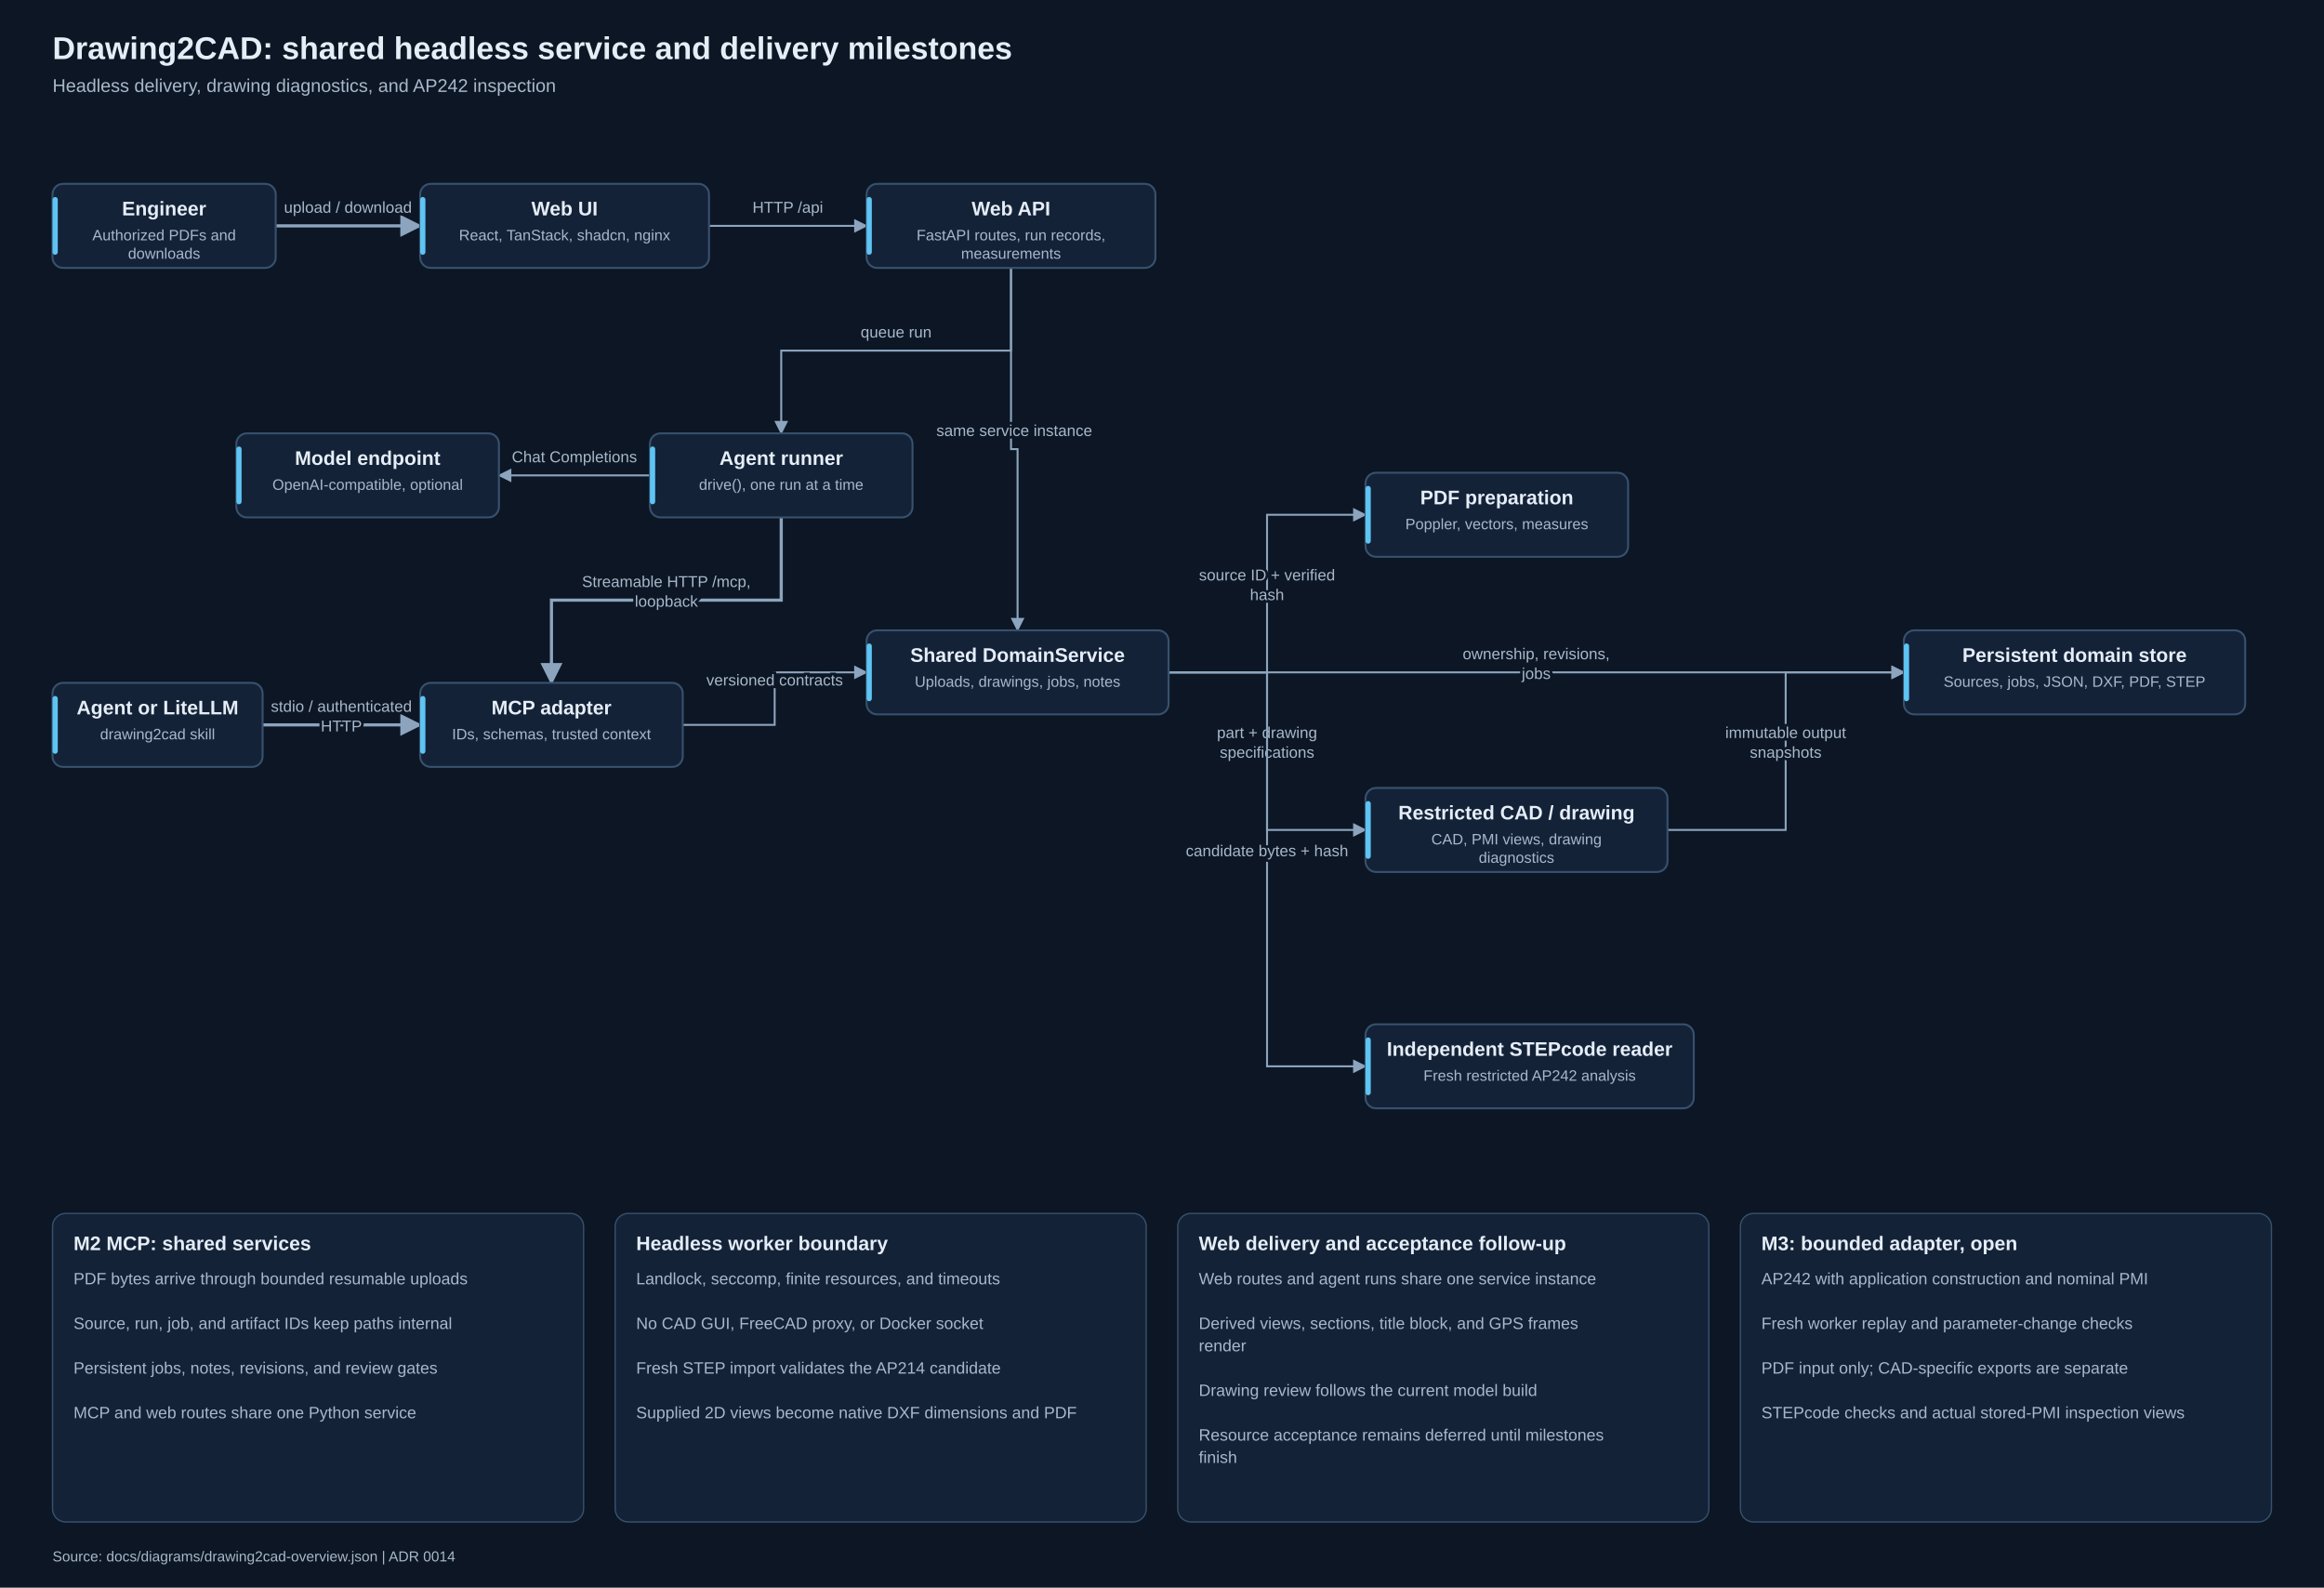
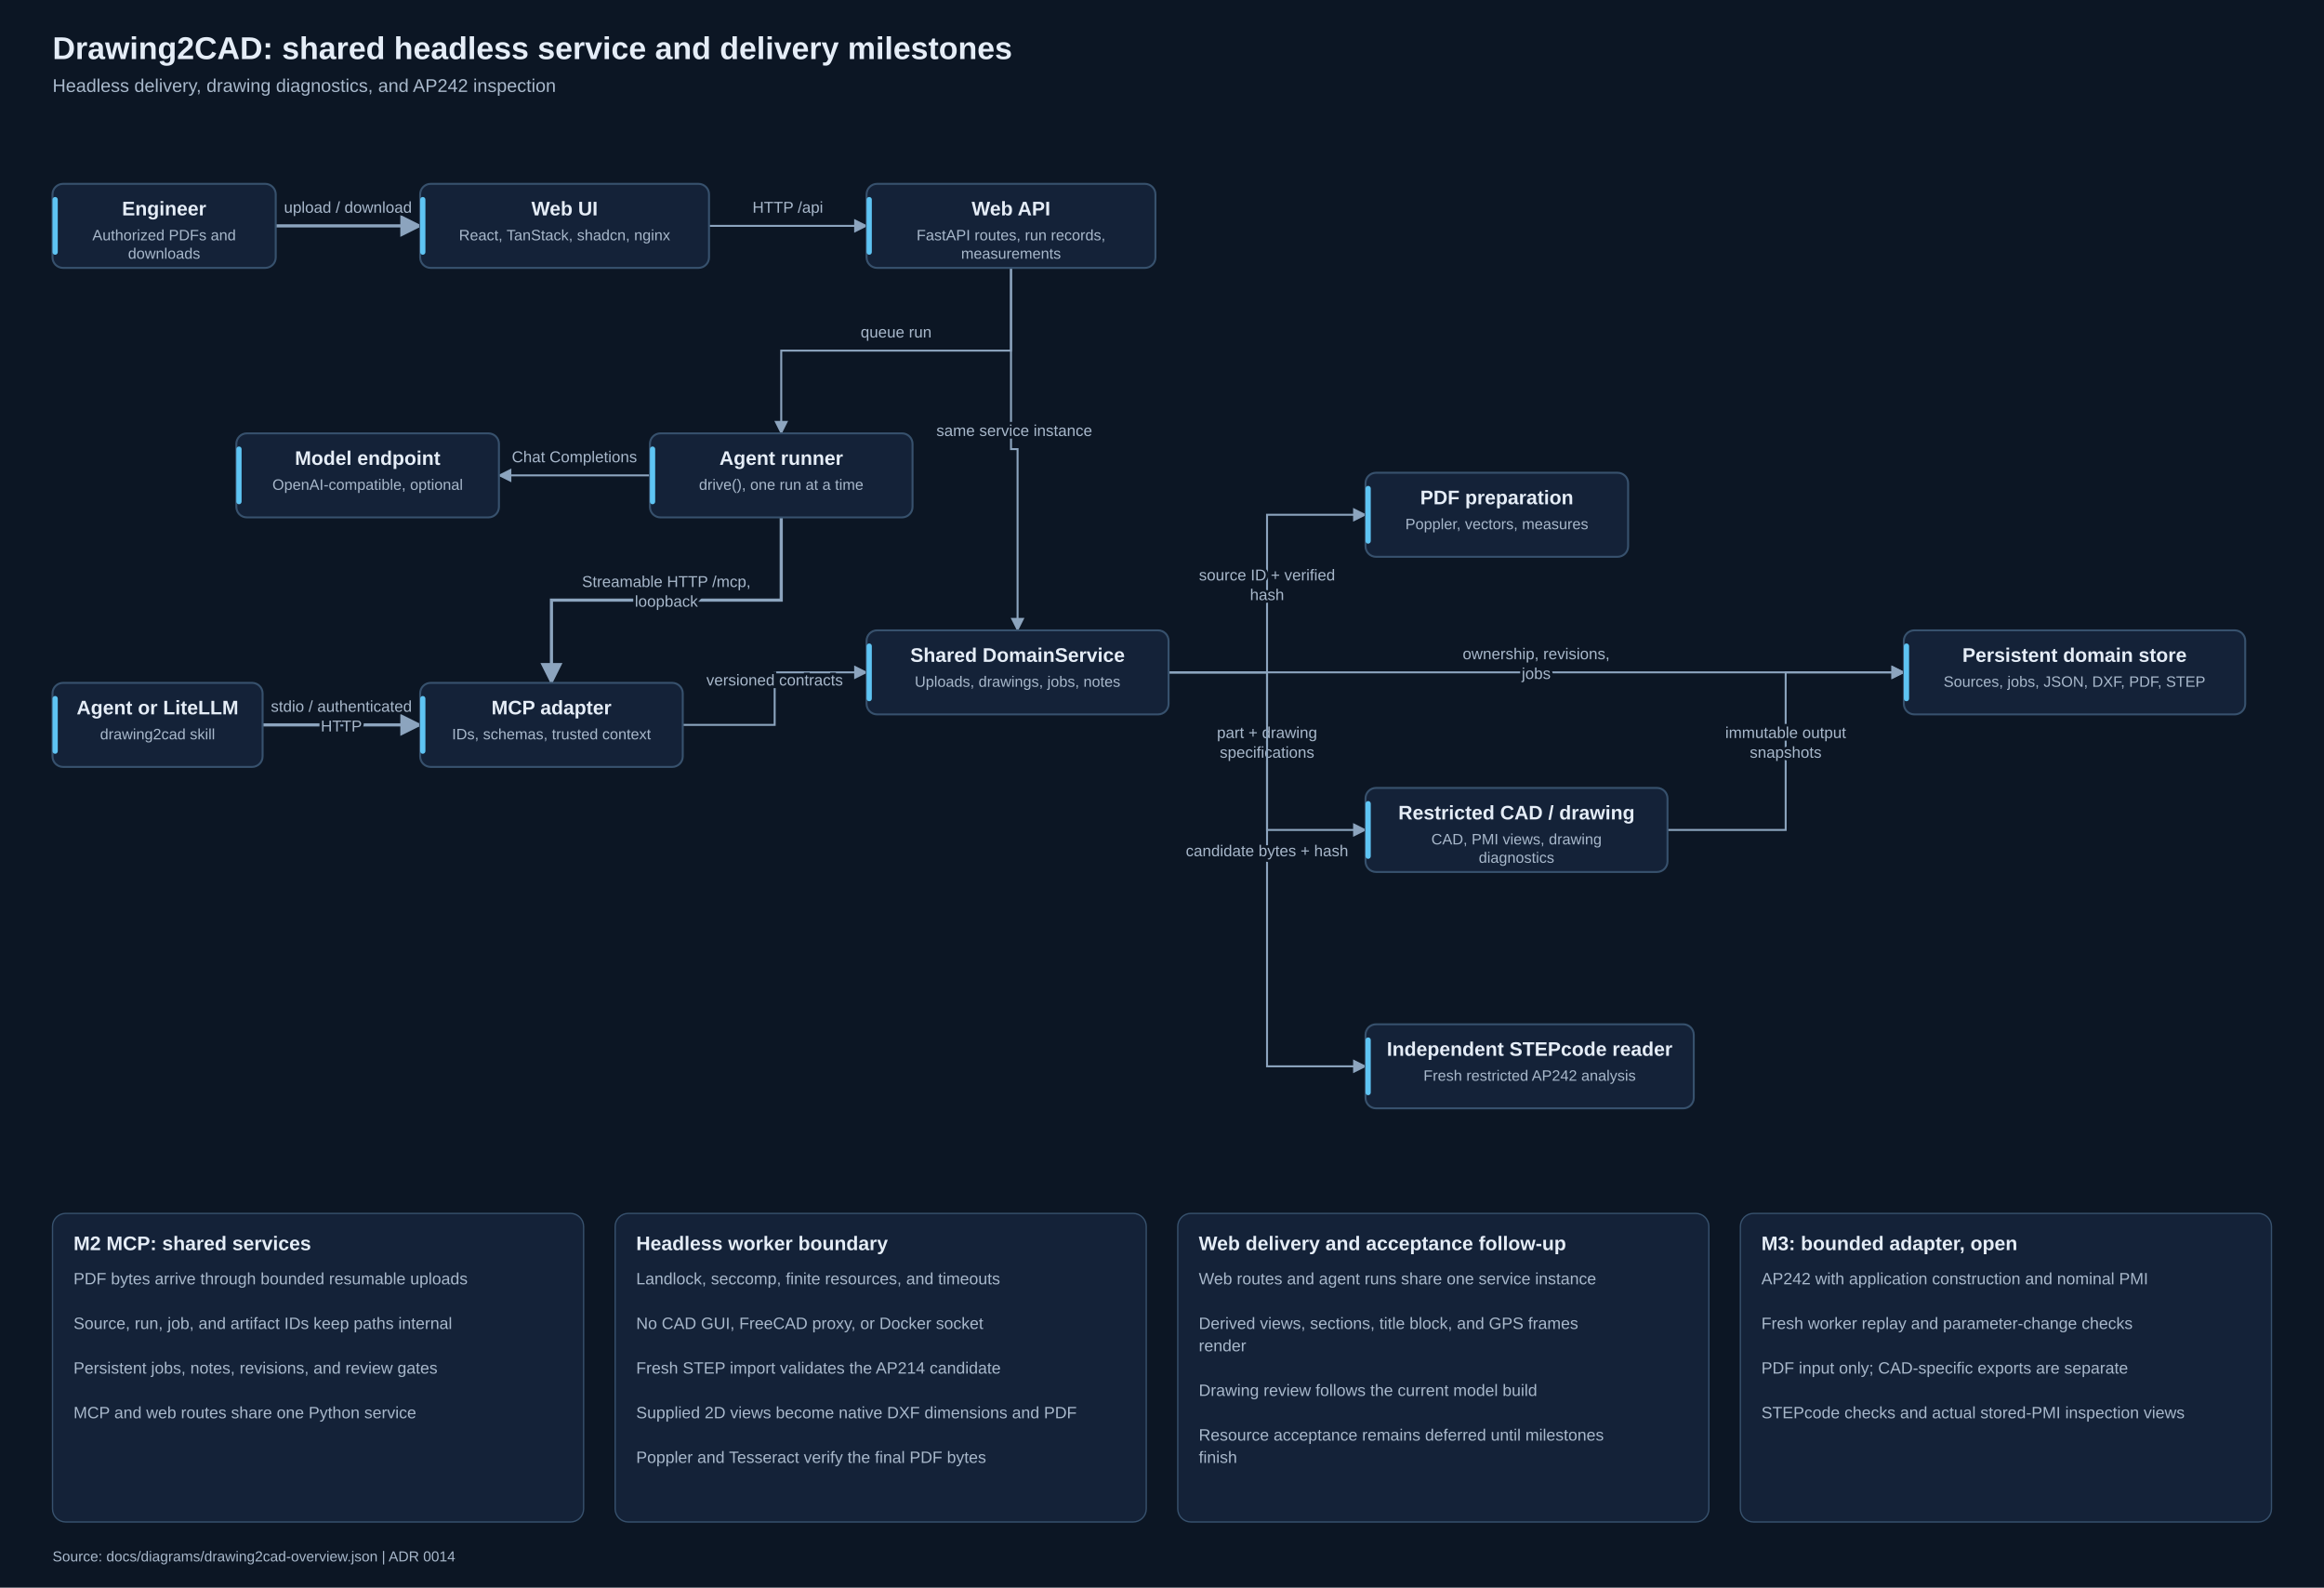
<svg xmlns="http://www.w3.org/2000/svg" viewBox="0 0 1770 1209" role="img" aria-labelledby="title desc">
  <rect width="1770" height="1209" fill="#0c1624" />
  <g font-family="Arial, Helvetica, sans-serif">
    <defs>
      <marker id="arrow" viewBox="0 0 10 10" refX="9" refY="5" markerWidth="7" markerHeight="7" orient="auto-start-reverse">
        <path d="M 0 0 L 10 5 L 0 10 z" fill="#8ca4be" />
      </marker>
    </defs>
    <text x="40" y="45" font-size="24" fill="#e5edf7" font-weight="700" text-anchor="start">Drawing2CAD: shared headless service and delivery milestones</text>
    <text x="40" y="70" font-size="14" fill="#a8b8cb" font-weight="400" text-anchor="start">Headless delivery, drawing diagnostics, and AP242 inspection</text>
    <path d="M210,172 H265 V172 H320" fill="none" stroke="#8ca4be" stroke-width="2.4" marker-end="url(#arrow)" />
    <text x="265" y="162" text-anchor="middle" font-size="12" fill="#a8b8cb" stroke="#0c1624" stroke-width="4" paint-order="stroke">upload / download</text>
    <path d="M540,172 H600 V172 H660" fill="none" stroke="#8ca4be" stroke-width="1.5" marker-end="url(#arrow)" />
    <text x="600" y="162" text-anchor="middle" font-size="12" fill="#a8b8cb" stroke="#0c1624" stroke-width="4" paint-order="stroke">HTTP /api</text>
    <path d="M770,204 V342 H775 V480" fill="none" stroke="#8ca4be" stroke-width="1.5" marker-end="url(#arrow)" />
    <text x="772.5" y="332" text-anchor="middle" font-size="12" fill="#a8b8cb" stroke="#0c1624" stroke-width="4" paint-order="stroke">same service instance</text>
    <path d="M770,204 V267 H595 V330" fill="none" stroke="#8ca4be" stroke-width="1.5" marker-end="url(#arrow)" />
    <text x="682.5" y="257" text-anchor="middle" font-size="12" fill="#a8b8cb" stroke="#0c1624" stroke-width="4" paint-order="stroke">queue run</text>
    <path d="M495,362 H437.5 V362 H380" fill="none" stroke="#8ca4be" stroke-width="1.5" marker-end="url(#arrow)" />
    <text x="437.5" y="352" text-anchor="middle" font-size="12" fill="#a8b8cb" stroke="#0c1624" stroke-width="4" paint-order="stroke">Chat Completions</text>
    <path d="M595,394 V457 H420 V520" fill="none" stroke="#8ca4be" stroke-width="2.4" marker-end="url(#arrow)" />
    <text x="507.5" y="447" text-anchor="middle" font-size="12" fill="#a8b8cb" stroke="#0c1624" stroke-width="4" paint-order="stroke">Streamable HTTP /mcp,</text>
    <text x="507.5" y="462" text-anchor="middle" font-size="12" fill="#a8b8cb" stroke="#0c1624" stroke-width="4" paint-order="stroke">loopback</text>
    <path d="M200,552 H260 V552 H320" fill="none" stroke="#8ca4be" stroke-width="2.4" marker-end="url(#arrow)" />
    <text x="260" y="542" text-anchor="middle" font-size="12" fill="#a8b8cb" stroke="#0c1624" stroke-width="4" paint-order="stroke">stdio / authenticated</text>
    <text x="260" y="557" text-anchor="middle" font-size="12" fill="#a8b8cb" stroke="#0c1624" stroke-width="4" paint-order="stroke">HTTP</text>
    <path d="M520,552 H590 V512 H660" fill="none" stroke="#8ca4be" stroke-width="1.5" marker-end="url(#arrow)" />
    <text x="590" y="522" text-anchor="middle" font-size="12" fill="#a8b8cb" stroke="#0c1624" stroke-width="4" paint-order="stroke">versioned contracts</text>
    <path d="M890,512 H965 V392 H1040" fill="none" stroke="#8ca4be" stroke-width="1.5" marker-end="url(#arrow)" />
    <text x="965" y="442" text-anchor="middle" font-size="12" fill="#a8b8cb" stroke="#0c1624" stroke-width="4" paint-order="stroke">source ID + verified</text>
    <text x="965" y="457" text-anchor="middle" font-size="12" fill="#a8b8cb" stroke="#0c1624" stroke-width="4" paint-order="stroke">hash</text>
    <path d="M890,512 H965 V632 H1040" fill="none" stroke="#8ca4be" stroke-width="1.5" marker-end="url(#arrow)" />
    <text x="965" y="562" text-anchor="middle" font-size="12" fill="#a8b8cb" stroke="#0c1624" stroke-width="4" paint-order="stroke">part + drawing</text>
    <text x="965" y="577" text-anchor="middle" font-size="12" fill="#a8b8cb" stroke="#0c1624" stroke-width="4" paint-order="stroke">specifications</text>
    <path d="M890,512 H965 V812 H1040" fill="none" stroke="#8ca4be" stroke-width="1.5" marker-end="url(#arrow)" />
    <text x="965" y="652" text-anchor="middle" font-size="12" fill="#a8b8cb" stroke="#0c1624" stroke-width="4" paint-order="stroke">candidate bytes + hash</text>
    <path d="M890,512 H1170 V512 H1450" fill="none" stroke="#8ca4be" stroke-width="1.5" marker-end="url(#arrow)" />
    <text x="1170" y="502" text-anchor="middle" font-size="12" fill="#a8b8cb" stroke="#0c1624" stroke-width="4" paint-order="stroke">ownership, revisions,</text>
    <text x="1170" y="517" text-anchor="middle" font-size="12" fill="#a8b8cb" stroke="#0c1624" stroke-width="4" paint-order="stroke">jobs</text>
    <path d="M1270,632 H1360 V512 H1450" fill="none" stroke="#8ca4be" stroke-width="1.5" marker-end="url(#arrow)" />
    <text x="1360" y="562" text-anchor="middle" font-size="12" fill="#a8b8cb" stroke="#0c1624" stroke-width="4" paint-order="stroke">immutable output</text>
    <text x="1360" y="577" text-anchor="middle" font-size="12" fill="#a8b8cb" stroke="#0c1624" stroke-width="4" paint-order="stroke">snapshots</text>
    <g id="engineer">
      <rect x="40" y="140" width="170" height="64" rx="8" fill="#142238" stroke="#37516d" stroke-width="1.5" />
      <rect x="40" y="150" width="4" height="44" rx="2" fill="#5ec4f3" />
      <text x="125" y="164" font-size="15" fill="#e5edf7" font-weight="700" text-anchor="middle">Engineer</text>
      <text x="125" y="183" font-size="11.5" fill="#a8b8cb" font-weight="400" text-anchor="middle">Authorized PDFs and</text>
      <text x="125" y="197" font-size="11.5" fill="#a8b8cb" font-weight="400" text-anchor="middle">downloads</text>
    </g>
    <g id="webui">
      <rect x="320" y="140" width="220" height="64" rx="8" fill="#142238" stroke="#37516d" stroke-width="1.5" />
      <rect x="320" y="150" width="4" height="44" rx="2" fill="#5ec4f3" />
      <text x="430" y="164" font-size="15" fill="#e5edf7" font-weight="700" text-anchor="middle">Web UI</text>
      <text x="430" y="183" font-size="11.5" fill="#a8b8cb" font-weight="400" text-anchor="middle">React, TanStack, shadcn, nginx</text>
    </g>
    <g id="demoapi">
      <rect x="660" y="140" width="220" height="64" rx="8" fill="#142238" stroke="#37516d" stroke-width="1.5" />
      <rect x="660" y="150" width="4" height="44" rx="2" fill="#5ec4f3" />
      <text x="770" y="164" font-size="15" fill="#e5edf7" font-weight="700" text-anchor="middle">Web API</text>
      <text x="770" y="183" font-size="11.5" fill="#a8b8cb" font-weight="400" text-anchor="middle">FastAPI routes, run records,</text>
      <text x="770" y="197" font-size="11.5" fill="#a8b8cb" font-weight="400" text-anchor="middle">measurements</text>
    </g>
    <g id="demotools">
      <rect x="660" y="480" width="230" height="64" rx="8" fill="#142238" stroke="#37516d" stroke-width="1.5" />
      <rect x="660" y="490" width="4" height="44" rx="2" fill="#5ec4f3" />
      <text x="775" y="504" font-size="15" fill="#e5edf7" font-weight="700" text-anchor="middle">Shared DomainService</text>
      <text x="775" y="523" font-size="11.5" fill="#a8b8cb" font-weight="400" text-anchor="middle">Uploads, drawings, jobs, notes</text>
    </g>
    <g id="model">
      <rect x="180" y="330" width="200" height="64" rx="8" fill="#142238" stroke="#37516d" stroke-width="1.5" />
      <rect x="180" y="340" width="4" height="44" rx="2" fill="#5ec4f3" />
      <text x="280" y="354" font-size="15" fill="#e5edf7" font-weight="700" text-anchor="middle">Model endpoint</text>
      <text x="280" y="373" font-size="11.5" fill="#a8b8cb" font-weight="400" text-anchor="middle">OpenAI-compatible, optional</text>
    </g>
    <g id="runner">
      <rect x="495" y="330" width="200" height="64" rx="8" fill="#142238" stroke="#37516d" stroke-width="1.5" />
      <rect x="495" y="340" width="4" height="44" rx="2" fill="#5ec4f3" />
      <text x="595" y="354" font-size="15" fill="#e5edf7" font-weight="700" text-anchor="middle">Agent runner</text>
      <text x="595" y="373" font-size="11.5" fill="#a8b8cb" font-weight="400" text-anchor="middle">drive(), one run at a time</text>
    </g>
    <g id="agent">
      <rect x="40" y="520" width="160" height="64" rx="8" fill="#142238" stroke="#37516d" stroke-width="1.5" />
      <rect x="40" y="530" width="4" height="44" rx="2" fill="#5ec4f3" />
      <text x="120" y="544" font-size="15" fill="#e5edf7" font-weight="700" text-anchor="middle">Agent or LiteLLM</text>
      <text x="120" y="563" font-size="11.5" fill="#a8b8cb" font-weight="400" text-anchor="middle">drawing2cad skill</text>
    </g>
    <g id="mcp">
      <rect x="320" y="520" width="200" height="64" rx="8" fill="#142238" stroke="#37516d" stroke-width="1.5" />
      <rect x="320" y="530" width="4" height="44" rx="2" fill="#5ec4f3" />
      <text x="420" y="544" font-size="15" fill="#e5edf7" font-weight="700" text-anchor="middle">MCP adapter</text>
      <text x="420" y="563" font-size="11.5" fill="#a8b8cb" font-weight="400" text-anchor="middle">IDs, schemas, trusted context</text>
    </g>
    <g id="pdf">
      <rect x="1040" y="360" width="200" height="64" rx="8" fill="#142238" stroke="#37516d" stroke-width="1.5" />
      <rect x="1040" y="370" width="4" height="44" rx="2" fill="#5ec4f3" />
      <text x="1140" y="384" font-size="15" fill="#e5edf7" font-weight="700" text-anchor="middle">PDF preparation</text>
      <text x="1140" y="403" font-size="11.5" fill="#a8b8cb" font-weight="400" text-anchor="middle">Poppler, vectors, measures</text>
    </g>
    <g id="worker">
      <rect x="1040" y="600" width="230" height="64" rx="8" fill="#142238" stroke="#37516d" stroke-width="1.5" />
      <rect x="1040" y="610" width="4" height="44" rx="2" fill="#5ec4f3" />
      <text x="1155" y="624" font-size="15" fill="#e5edf7" font-weight="700" text-anchor="middle">Restricted CAD / drawing</text>
      <text x="1155" y="643" font-size="11.5" fill="#a8b8cb" font-weight="400" text-anchor="middle">CAD, PMI views, drawing</text>
      <text x="1155" y="657" font-size="11.5" fill="#a8b8cb" font-weight="400" text-anchor="middle">diagnostics</text>
    </g>
    <g id="analyzer">
      <rect x="1040" y="780" width="250" height="64" rx="8" fill="#142238" stroke="#37516d" stroke-width="1.5" />
      <rect x="1040" y="790" width="4" height="44" rx="2" fill="#5ec4f3" />
      <text x="1165" y="804" font-size="15" fill="#e5edf7" font-weight="700" text-anchor="middle">Independent STEPcode reader</text>
      <text x="1165" y="823" font-size="11.5" fill="#a8b8cb" font-weight="400" text-anchor="middle">Fresh restricted AP242 analysis</text>
    </g>
    <g id="artifacts">
      <rect x="1450" y="480" width="260" height="64" rx="8" fill="#142238" stroke="#37516d" stroke-width="1.5" />
      <rect x="1450" y="490" width="4" height="44" rx="2" fill="#5ec4f3" />
      <text x="1580" y="504" font-size="15" fill="#e5edf7" font-weight="700" text-anchor="middle">Persistent domain store</text>
      <text x="1580" y="523" font-size="11.5" fill="#a8b8cb" font-weight="400" text-anchor="middle">Sources, jobs, JSON, DXF, PDF, STEP</text>
    </g>
    <rect x="40" y="924" width="404.5" height="235" rx="10" fill="#142238" stroke="#37516d" />
    <text x="56" y="952" font-size="15" fill="#e5edf7" font-weight="700" text-anchor="start">M2 MCP: shared services</text>
    <text x="56" y="978" font-size="12.5" fill="#a8b8cb" font-weight="400" text-anchor="start">PDF bytes arrive through bounded resumable uploads</text>
    <text x="56" y="995" font-size="12.5" fill="#a8b8cb" font-weight="400" text-anchor="start" />
    <text x="56" y="1012" font-size="12.5" fill="#a8b8cb" font-weight="400" text-anchor="start">Source, run, job, and artifact IDs keep paths internal</text>
    <text x="56" y="1029" font-size="12.5" fill="#a8b8cb" font-weight="400" text-anchor="start" />
    <text x="56" y="1046" font-size="12.5" fill="#a8b8cb" font-weight="400" text-anchor="start">Persistent jobs, notes, revisions, and review gates</text>
    <text x="56" y="1063" font-size="12.5" fill="#a8b8cb" font-weight="400" text-anchor="start" />
    <text x="56" y="1080" font-size="12.5" fill="#a8b8cb" font-weight="400" text-anchor="start">MCP and web routes share one Python service</text>
    <text x="56" y="1097" font-size="12.5" fill="#a8b8cb" font-weight="400" text-anchor="start" />
    <rect x="468.5" y="924" width="404.5" height="235" rx="10" fill="#142238" stroke="#37516d" />
    <text x="484.5" y="952" font-size="15" fill="#e5edf7" font-weight="700" text-anchor="start">Headless worker boundary</text>
    <text x="484.5" y="978" font-size="12.5" fill="#a8b8cb" font-weight="400" text-anchor="start">Landlock, seccomp, finite resources, and timeouts</text>
    <text x="484.5" y="995" font-size="12.5" fill="#a8b8cb" font-weight="400" text-anchor="start" />
    <text x="484.5" y="1012" font-size="12.5" fill="#a8b8cb" font-weight="400" text-anchor="start">No CAD GUI, FreeCAD proxy, or Docker socket</text>
    <text x="484.5" y="1029" font-size="12.5" fill="#a8b8cb" font-weight="400" text-anchor="start" />
    <text x="484.5" y="1046" font-size="12.5" fill="#a8b8cb" font-weight="400" text-anchor="start">Fresh STEP import validates the AP214 candidate</text>
    <text x="484.5" y="1063" font-size="12.5" fill="#a8b8cb" font-weight="400" text-anchor="start" />
    <text x="484.5" y="1080" font-size="12.5" fill="#a8b8cb" font-weight="400" text-anchor="start">Supplied 2D views become native DXF dimensions and PDF</text>
    <text x="484.5" y="1097" font-size="12.5" fill="#a8b8cb" font-weight="400" text-anchor="start" />
+     <text x="484.5" y="1114" font-size="12.5" fill="#a8b8cb" font-weight="400" text-anchor="start">Poppler and Tesseract verify the final PDF bytes</text>
+     <text x="484.5" y="1131" font-size="12.5" fill="#a8b8cb" font-weight="400" text-anchor="start" />
    <rect x="897" y="924" width="404.5" height="235" rx="10" fill="#142238" stroke="#37516d" />
    <text x="913" y="952" font-size="15" fill="#e5edf7" font-weight="700" text-anchor="start">Web delivery and acceptance follow-up</text>
    <text x="913" y="978" font-size="12.5" fill="#a8b8cb" font-weight="400" text-anchor="start">Web routes and agent runs share one service instance</text>
    <text x="913" y="995" font-size="12.5" fill="#a8b8cb" font-weight="400" text-anchor="start" />
    <text x="913" y="1012" font-size="12.5" fill="#a8b8cb" font-weight="400" text-anchor="start">Derived views, sections, title block, and GPS frames</text>
    <text x="913" y="1029" font-size="12.5" fill="#a8b8cb" font-weight="400" text-anchor="start">render</text>
    <text x="913" y="1046" font-size="12.5" fill="#a8b8cb" font-weight="400" text-anchor="start" />
    <text x="913" y="1063" font-size="12.5" fill="#a8b8cb" font-weight="400" text-anchor="start">Drawing review follows the current model build</text>
    <text x="913" y="1080" font-size="12.5" fill="#a8b8cb" font-weight="400" text-anchor="start" />
    <text x="913" y="1097" font-size="12.5" fill="#a8b8cb" font-weight="400" text-anchor="start">Resource acceptance remains deferred until milestones</text>
    <text x="913" y="1114" font-size="12.5" fill="#a8b8cb" font-weight="400" text-anchor="start">finish</text>
    <text x="913" y="1131" font-size="12.5" fill="#a8b8cb" font-weight="400" text-anchor="start" />
    <rect x="1325.5" y="924" width="404.5" height="235" rx="10" fill="#142238" stroke="#37516d" />
    <text x="1341.5" y="952" font-size="15" fill="#e5edf7" font-weight="700" text-anchor="start">M3: bounded adapter, open</text>
    <text x="1341.5" y="978" font-size="12.5" fill="#a8b8cb" font-weight="400" text-anchor="start">AP242 with application construction and nominal PMI</text>
    <text x="1341.5" y="995" font-size="12.5" fill="#a8b8cb" font-weight="400" text-anchor="start" />
    <text x="1341.5" y="1012" font-size="12.5" fill="#a8b8cb" font-weight="400" text-anchor="start">Fresh worker replay and parameter-change checks</text>
    <text x="1341.5" y="1029" font-size="12.5" fill="#a8b8cb" font-weight="400" text-anchor="start" />
    <text x="1341.5" y="1046" font-size="12.5" fill="#a8b8cb" font-weight="400" text-anchor="start">PDF input only; CAD-specific exports are separate</text>
    <text x="1341.5" y="1063" font-size="12.5" fill="#a8b8cb" font-weight="400" text-anchor="start" />
    <text x="1341.5" y="1080" font-size="12.5" fill="#a8b8cb" font-weight="400" text-anchor="start">STEPcode checks and actual stored-PMI inspection views</text>
    <text x="1341.5" y="1097" font-size="12.5" fill="#a8b8cb" font-weight="400" text-anchor="start" />
    <text x="40" y="1189" font-size="11" fill="#a8b8cb" font-weight="400" text-anchor="start">Source: docs/diagrams/drawing2cad-overview.json | ADR 0014</text>
  </g>
</svg>
